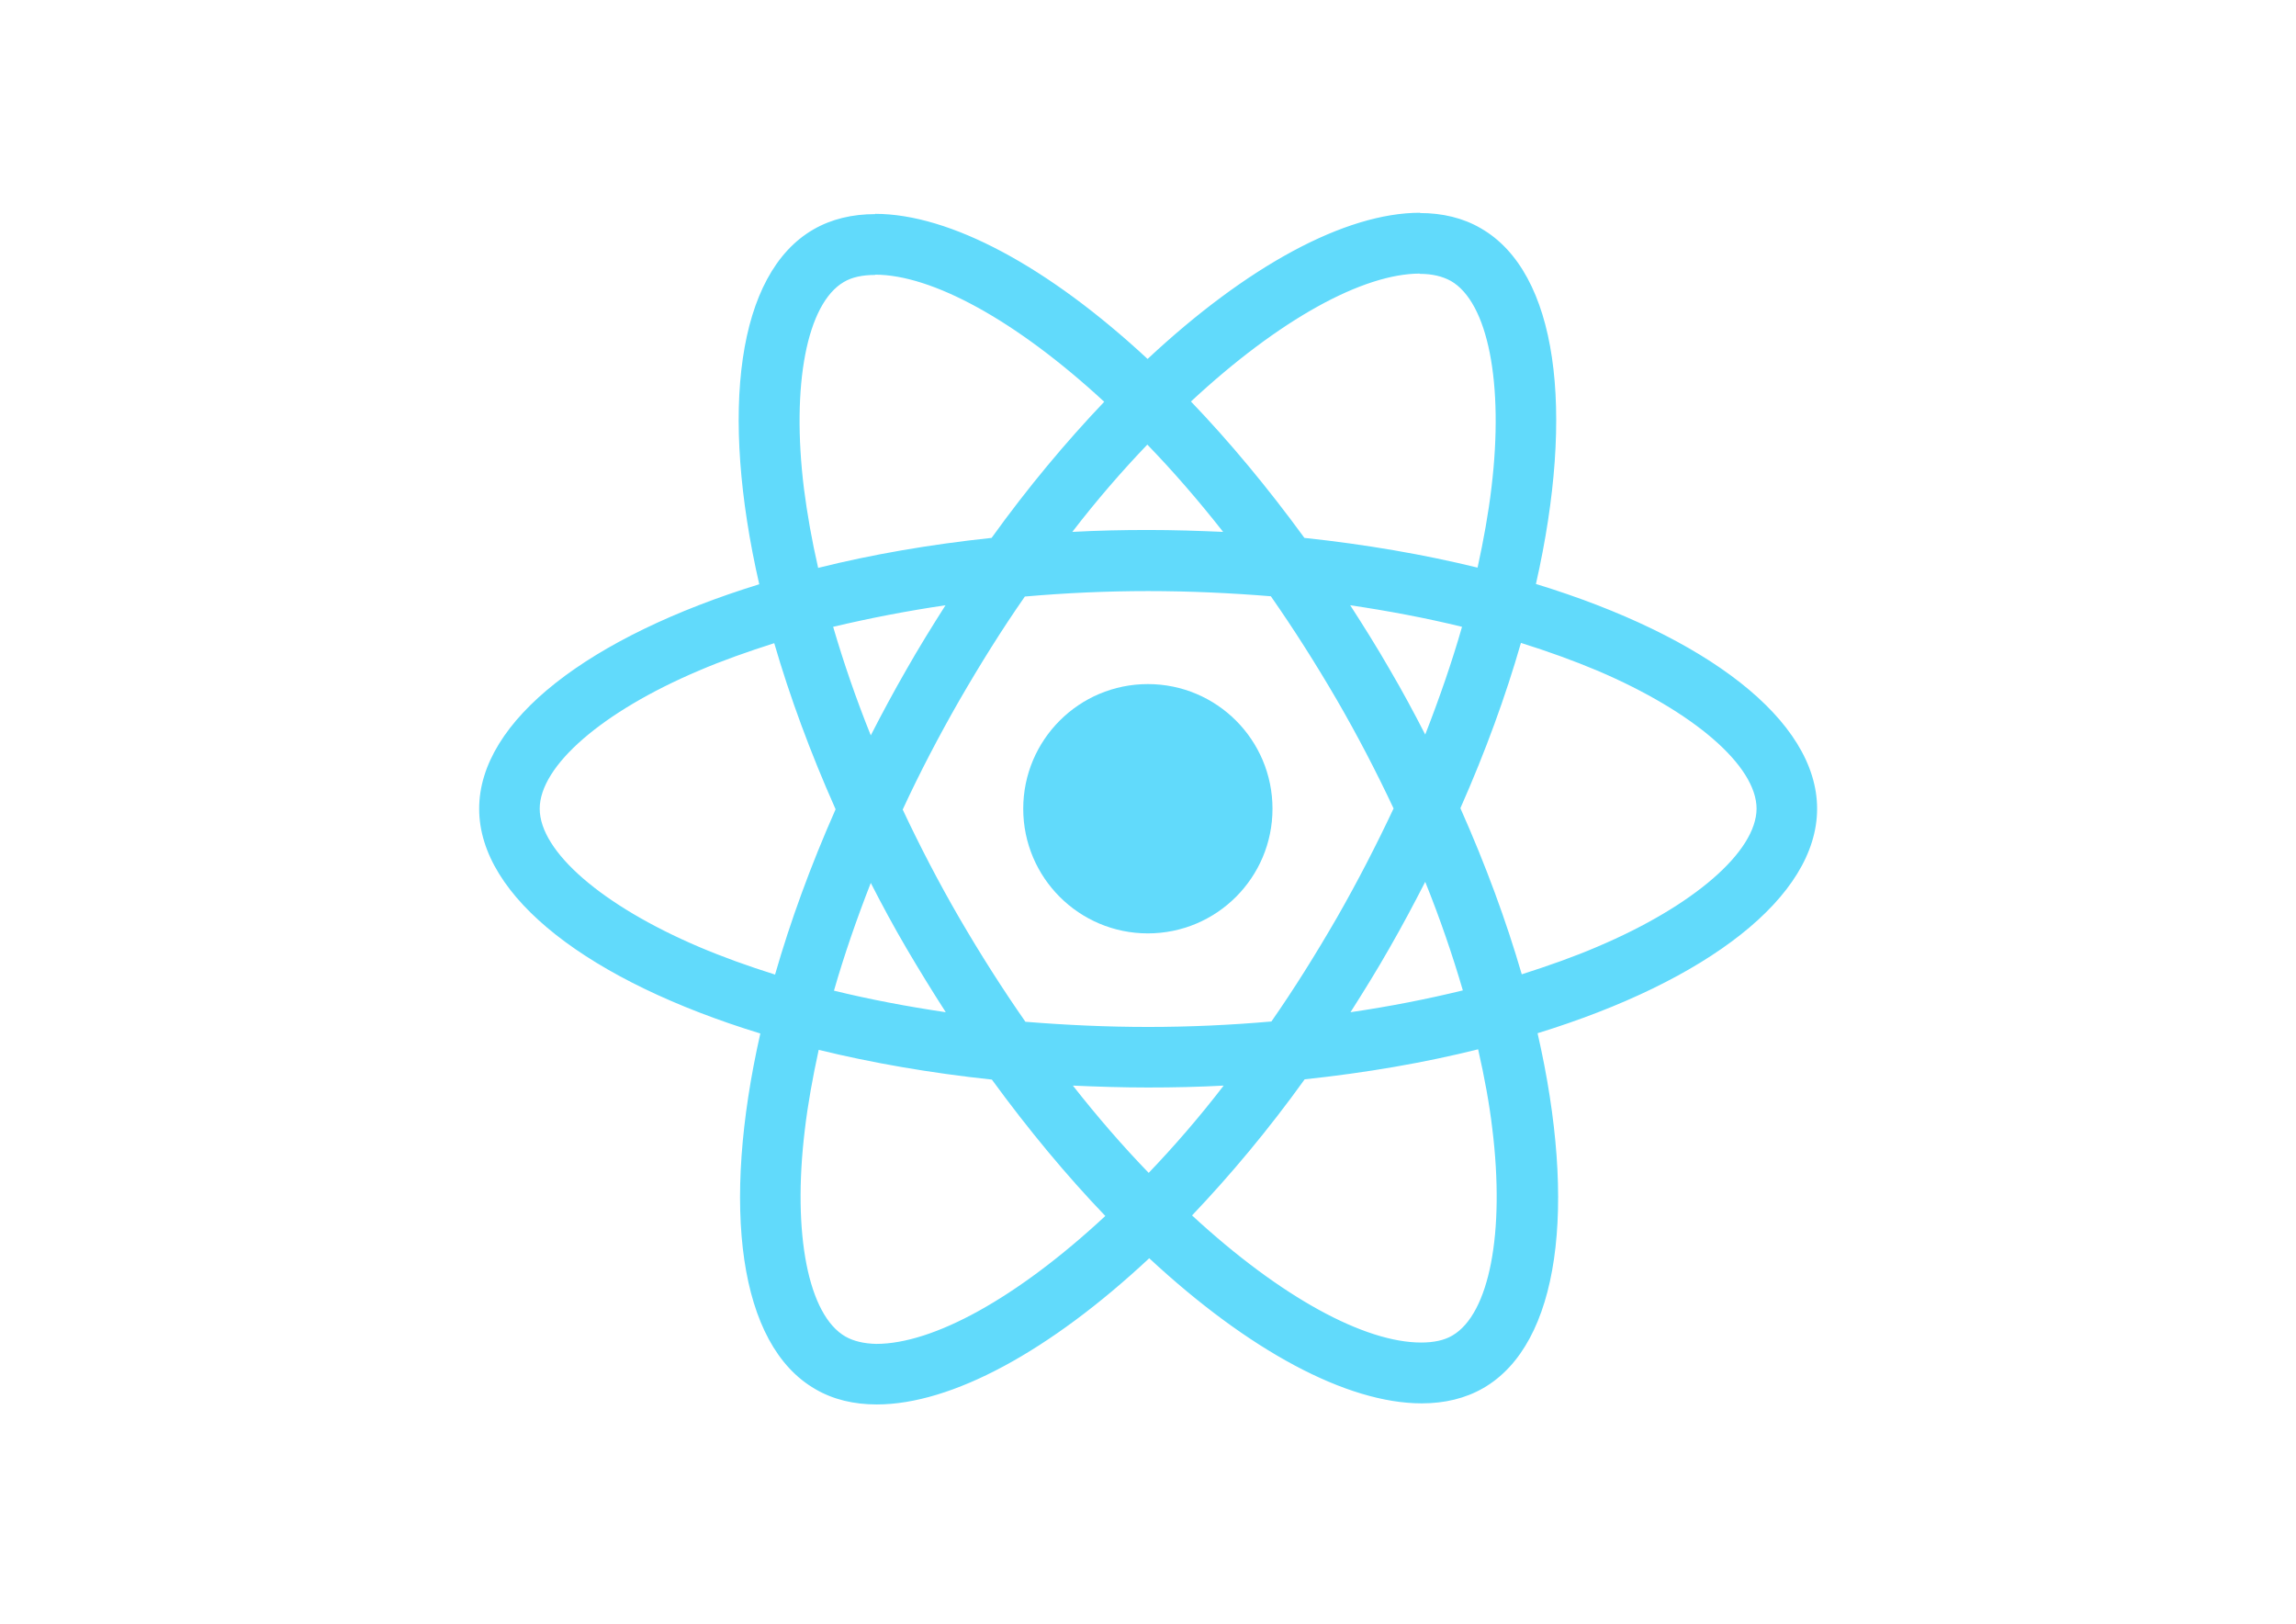
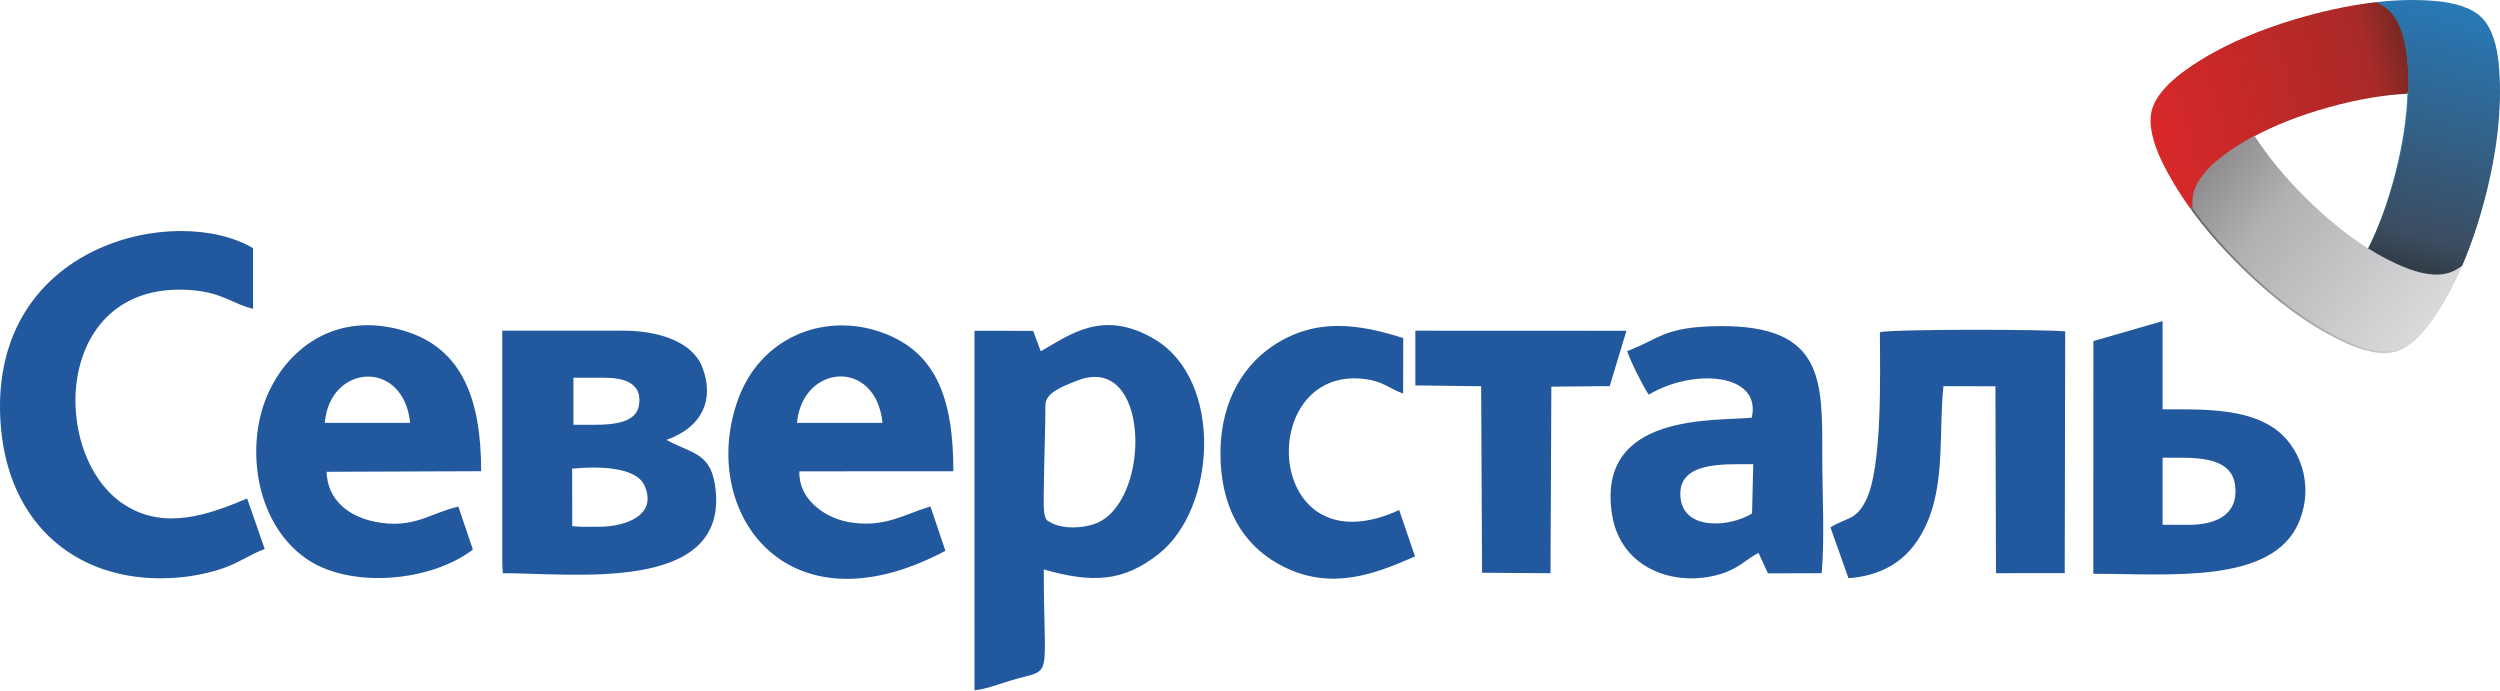
- <svg xmlns="http://www.w3.org/2000/svg" viewBox="0 0 841.9 595.3">
-   <g fill="#61DAFB">
-     <path d="M666.3 296.5c0-32.5-40.7-63.3-103.1-82.4 14.4-63.6 8-114.2-20.2-130.4-6.5-3.8-14.1-5.6-22.4-5.6v22.3c4.6 0 8.3.9 11.4 2.6 13.6 7.8 19.5 37.5 14.9 75.7-1.1 9.4-2.9 19.3-5.1 29.4-19.6-4.8-41-8.5-63.5-10.9-13.5-18.5-27.5-35.3-41.6-50 32.6-30.3 63.2-46.9 84-46.9V78c-27.5 0-63.5 19.6-99.9 53.6-36.4-33.8-72.4-53.2-99.9-53.2v22.3c20.7 0 51.4 16.5 84 46.6-14 14.7-28 31.4-41.3 49.9-22.6 2.4-44 6.1-63.6 11-2.3-10-4-19.7-5.2-29-4.7-38.2 1.1-67.9 14.6-75.8 3-1.8 6.9-2.6 11.5-2.6V78.5c-8.4 0-16 1.8-22.6 5.6-28.1 16.2-34.4 66.7-19.9 130.1-62.2 19.2-102.7 49.9-102.7 82.3 0 32.5 40.7 63.3 103.1 82.4-14.4 63.6-8 114.2 20.2 130.4 6.5 3.8 14.1 5.6 22.5 5.6 27.5 0 63.5-19.6 99.9-53.6 36.4 33.8 72.4 53.2 99.9 53.2 8.4 0 16-1.8 22.6-5.6 28.1-16.2 34.4-66.7 19.9-130.1 62-19.1 102.5-49.9 102.5-82.3zm-130.2-66.7c-3.7 12.9-8.3 26.2-13.5 39.5-4.1-8-8.4-16-13.1-24-4.6-8-9.5-15.8-14.4-23.4 14.2 2.1 27.9 4.7 41 7.9zm-45.8 106.5c-7.8 13.5-15.8 26.3-24.1 38.2-14.9 1.3-30 2-45.2 2-15.1 0-30.2-.7-45-1.9-8.3-11.9-16.4-24.6-24.2-38-7.6-13.1-14.5-26.4-20.8-39.8 6.2-13.4 13.2-26.8 20.7-39.9 7.8-13.5 15.8-26.3 24.1-38.2 14.9-1.3 30-2 45.2-2 15.1 0 30.2.7 45 1.9 8.3 11.9 16.4 24.6 24.2 38 7.6 13.1 14.5 26.4 20.8 39.8-6.3 13.4-13.2 26.8-20.7 39.9zm32.3-13c5.4 13.4 10 26.8 13.8 39.8-13.1 3.2-26.9 5.9-41.2 8 4.9-7.7 9.8-15.6 14.4-23.7 4.6-8 8.9-16.1 13-24.1zM421.2 430c-9.3-9.6-18.6-20.3-27.8-32 9 .4 18.2.7 27.5.7 9.4 0 18.7-.2 27.8-.7-9 11.7-18.3 22.4-27.5 32zm-74.4-58.9c-14.2-2.1-27.9-4.7-41-7.9 3.7-12.9 8.3-26.2 13.5-39.5 4.1 8 8.4 16 13.1 24 4.7 8 9.5 15.8 14.4 23.4zM420.7 163c9.3 9.6 18.6 20.3 27.8 32-9-.4-18.2-.7-27.5-.7-9.4 0-18.7.2-27.8.7 9-11.7 18.3-22.4 27.5-32zm-74 58.9c-4.9 7.7-9.8 15.6-14.4 23.7-4.6 8-8.9 16-13 24-5.4-13.4-10-26.8-13.8-39.8 13.1-3.1 26.9-5.8 41.2-7.9zm-90.5 125.2c-35.4-15.1-58.3-34.9-58.3-50.6 0-15.7 22.9-35.6 58.3-50.6 8.6-3.7 18-7 27.7-10.1 5.7 19.6 13.2 40 22.5 60.9-9.2 20.8-16.6 41.1-22.2 60.6-9.9-3.1-19.3-6.5-28-10.2zM310 490c-13.6-7.8-19.5-37.5-14.9-75.7 1.1-9.4 2.9-19.3 5.1-29.4 19.6 4.8 41 8.5 63.5 10.9 13.5 18.5 27.5 35.3 41.6 50-32.6 30.3-63.2 46.9-84 46.9-4.5-.1-8.3-1-11.3-2.7zm237.2-76.2c4.7 38.2-1.1 67.9-14.6 75.8-3 1.8-6.9 2.6-11.5 2.6-20.7 0-51.4-16.5-84-46.6 14-14.7 28-31.4 41.3-49.9 22.6-2.4 44-6.1 63.6-11 2.3 10.1 4.1 19.8 5.2 29.1zm38.5-66.7c-8.6 3.7-18 7-27.7 10.1-5.7-19.6-13.2-40-22.5-60.9 9.2-20.8 16.6-41.1 22.2-60.6 9.9 3.1 19.3 6.5 28.1 10.2 35.4 15.1 58.3 34.9 58.3 50.6-.1 15.7-23 35.6-58.4 50.6zM320.8 78.4z" />
-     <circle cx="420.9" cy="296.5" r="45.7" />
-     <path d="M520.5 78.1z" />
-   </g>
+ <svg xmlns="http://www.w3.org/2000/svg" width="134" height="37" viewBox="0 0 134 37" fill="none">
+   <path fill-rule="evenodd" clip-rule="evenodd" d="M55.785 18.829L55.377 17.733L52.232 17.732L52.233 37C52.79 36.956 53.651 36.633 54.173 36.476C56.513 35.772 55.946 36.722 55.947 30.524C58.529 31.252 60.19 31.212 62.12 29.679C65.194 27.238 65.57 20.414 61.921 18.205C59.102 16.499 57.276 17.999 55.785 18.829ZM115.915 28.129L117.321 28.13C118.739 28.13 119.972 27.619 119.808 26.063C119.66 24.655 118.191 24.533 116.772 24.533L115.916 24.533L115.915 28.129ZM17.411 22.664L21.985 22.664C21.625 19.21 17.666 19.512 17.411 22.664ZM30.736 22.769L31.867 22.769C32.884 22.769 34.077 22.653 34.242 21.759C34.471 20.52 33.418 20.247 32.417 20.247L30.736 20.247L30.736 22.769ZM30.673 28.204L31.18 28.236L32.142 28.231C33.48 28.23 35.289 27.643 34.533 26.004C34.066 24.99 31.926 24.988 30.667 25.123L30.673 28.204ZM42.72 22.664L47.304 22.664C46.934 19.175 43.006 19.526 42.72 22.664ZM57.776 20.386C56.762 20.772 56.035 21.106 56.035 21.717C56.035 22.854 55.977 23.991 55.943 26.612C55.934 27.335 55.946 27.859 56.227 27.95C56.906 28.415 58.22 28.325 58.916 27.977C61.724 26.574 61.602 18.929 57.776 20.386ZM93.911 27.521L93.973 24.882C92.42 24.891 89.945 24.71 90.069 26.605C90.189 28.456 92.709 28.27 93.911 27.521ZM75.863 20.659L79.39 20.702L79.439 30.699L83.107 30.725L83.152 20.725L86.28 20.696L87.177 17.73L75.863 17.725L75.863 20.659ZM75.847 29.824L74.995 27.337C67.713 30.684 67.227 19.58 73.149 20.315C74.161 20.441 74.476 20.841 75.208 21.096L75.214 18.12C72.954 17.41 70.538 16.938 68.143 18.596C66.495 19.736 65.281 21.822 65.427 24.783C65.569 27.637 66.909 29.431 68.795 30.374C71.375 31.665 73.701 30.768 75.847 29.824ZM98.111 28.267L99.079 30.995C101.463 30.808 102.74 29.518 103.425 27.688C104.231 25.532 103.926 23.023 104.168 20.698L106.955 20.705L106.985 30.723L110.669 30.718L110.695 17.763C109.713 17.649 101.409 17.633 100.763 17.807C100.764 19.884 100.919 25.084 99.991 26.867C99.456 27.896 99.029 27.71 98.111 28.267ZM112.206 18.283L112.202 30.756C116.237 30.749 121.821 31.341 123.223 27.981C124.091 25.901 123.21 23.863 121.908 22.963C120.341 21.879 118.057 21.939 115.915 21.939L115.915 17.211L112.206 18.283ZM25.345 29.453L24.569 27.155C23.076 27.483 22.177 28.386 20.079 27.962C18.708 27.685 17.55 26.812 17.504 25.288L25.79 25.256C25.79 21.379 24.762 18.684 21.715 17.747C17.992 16.602 15.264 18.732 14.226 21.44C13.185 24.158 13.751 28.041 16.361 29.906C18.765 31.625 23.179 31.148 25.345 29.453ZM50.673 29.523L49.874 27.15C48.442 27.564 47.396 28.323 45.483 27.981C44.155 27.744 42.786 26.721 42.847 25.262L51.1 25.261C51.1 21.305 50.161 18.722 47.002 17.732C44.042 16.806 40.772 18.12 39.575 21.369C37.391 27.297 42.058 34.107 50.673 29.523ZM14.19 29.428L13.247 26.719C11.194 27.584 8.837 28.438 6.685 27.064C2.575 24.44 2.857 14.828 10.424 15.566C11.929 15.712 12.459 16.275 13.563 16.555L13.563 13.303C9.485 10.879 -0.469 13.016 0.017 22.457C0.316 28.262 4.366 31.402 9.563 30.956C10.416 30.883 11.347 30.682 12.034 30.431C12.879 30.121 13.546 29.651 14.19 29.428ZM87.216 18.82C87.412 19.408 88.075 20.72 88.372 21.157C90.695 19.748 94.441 19.96 93.894 22.388C91.933 22.584 85.551 22.096 86.404 27.57C86.861 30.504 89.802 31.498 92.202 30.774C93.221 30.467 93.561 29.99 94.256 29.634L94.76 30.733L97.642 30.723C97.808 28.892 97.674 26.434 97.674 24.534C97.674 20.444 97.826 17.438 92.178 17.48C89.185 17.502 88.961 18.166 87.216 18.82ZM26.922 30.203L26.947 30.724C30.677 30.714 38.877 31.808 38.365 26.326C38.171 24.251 37.157 24.357 35.719 23.579C37.711 22.88 38.287 21.331 37.644 19.682C37.114 18.321 35.325 17.723 33.379 17.722L26.922 17.723L26.922 30.203Z" fill="#22589E" />
+   <path fill-rule="evenodd" clip-rule="evenodd" d="M123.46 0.938H123.459C122.039 1.334 120.812 1.788 119.756 2.276C118.683 2.772 117.785 3.304 117.039 3.848C116.255 4.42 115.536 5.134 115.335 5.917C115.134 6.698 115.421 7.674 115.83 8.556C116.228 9.391 116.756 10.293 117.453 11.25C117.425 10.976 117.434 10.715 117.486 10.473C117.651 9.711 118.294 9.026 118.994 8.48C119.505 8.085 120.094 7.7 120.771 7.335C121.865 6.745 123.19 6.206 124.787 5.76C126.385 5.312 127.799 5.086 129.035 5.024C129.061 4.248 129.024 3.541 128.939 2.899C128.823 2.013 128.555 1.11 127.983 0.583C127.799 0.415 127.574 0.275 127.322 0.162C126.165 0.291 124.881 0.54 123.46 0.938Z" fill="url(#paint0_linear)" />
+   <path fill-rule="evenodd" clip-rule="evenodd" d="M129.274 0.048H129.254H129.226C128.634 0.049 128 0.085 127.322 0.162C127.574 0.275 127.799 0.415 127.983 0.583C128.555 1.11 128.823 2.013 128.94 2.899C129.024 3.541 129.061 4.248 129.035 5.024C128.995 6.273 128.796 7.699 128.381 9.316V9.317C127.966 10.936 127.453 12.281 126.889 13.394C127.54 13.803 128.167 14.124 128.759 14.372C129.577 14.711 130.485 14.929 131.225 14.694C131.462 14.617 131.693 14.489 131.919 14.326C132.385 13.252 132.811 12.008 133.181 10.572C133.551 9.127 133.77 7.824 133.878 6.651C133.984 5.473 133.976 4.427 133.892 3.506C133.804 2.535 133.537 1.551 132.967 0.985C132.396 0.418 131.414 0.181 130.452 0.098C130.08 0.066 129.687 0.048 129.274 0.048Z" fill="url(#paint1_linear)" />
+   <path fill-rule="evenodd" clip-rule="evenodd" d="M118.994 8.48C118.294 9.026 117.651 9.711 117.486 10.473C117.434 10.715 117.425 10.976 117.453 11.25C118.142 12.198 118.994 13.2 120.049 14.245C121.098 15.285 122.1 16.128 123.047 16.806C124.001 17.49 124.9 18.007 125.735 18.386C126.624 18.79 127.607 19.069 128.386 18.851C129.166 18.633 129.867 17.884 130.423 17.077C130.944 16.317 131.451 15.408 131.919 14.326C131.693 14.489 131.463 14.617 131.226 14.694C130.485 14.929 129.577 14.711 128.759 14.372C128.167 14.124 127.54 13.803 126.889 13.394C125.833 12.734 124.709 11.846 123.525 10.675V10.674C122.344 9.503 121.443 8.384 120.771 7.335C120.094 7.7 119.505 8.085 118.994 8.48Z" fill="url(#paint2_linear)" />
+   <path fill-rule="evenodd" clip-rule="evenodd" d="M123.525 0.887L123.523 0.888C122.106 1.284 120.88 1.739 119.824 2.225C118.754 2.72 117.858 3.25 117.113 3.794C116.33 4.366 115.613 5.077 115.413 5.859C115.212 6.64 115.498 7.613 115.907 8.493C116.305 9.327 116.831 10.227 117.526 11.181C117.499 10.91 117.507 10.649 117.559 10.407C117.724 9.645 118.366 8.961 119.066 8.418C119.574 8.023 120.161 7.639 120.838 7.275C121.93 6.685 123.253 6.147 124.846 5.701H124.848C126.442 5.256 127.851 5.029 129.09 4.968C129.113 4.192 129.077 3.487 128.993 2.847C128.875 1.963 128.609 1.062 128.037 0.535C127.855 0.366 127.63 0.227 127.378 0.113C126.223 0.244 124.943 0.491 123.525 0.887Z" fill="url(#paint3_linear)" />
+   <path fill-rule="evenodd" clip-rule="evenodd" d="M129.332 0H129.312H129.284C128.691 0.001 128.056 0.037 127.378 0.113C127.63 0.227 127.855 0.367 128.037 0.535C128.609 1.062 128.875 1.963 128.993 2.847C129.077 3.487 129.113 4.192 129.09 4.968C129.048 6.214 128.849 7.638 128.434 9.251V9.253C128.02 10.869 127.51 12.212 126.946 13.323C127.596 13.731 128.22 14.052 128.81 14.298C129.628 14.638 130.536 14.854 131.273 14.619C131.512 14.543 131.743 14.416 131.967 14.253C132.43 13.18 132.858 11.94 133.226 10.507C133.596 9.063 133.815 7.762 133.92 6.591C134.028 5.416 134.02 4.374 133.935 3.451C133.847 2.483 133.583 1.501 133.014 0.937C132.444 0.371 131.462 0.134 130.502 0.049C130.133 0.018 129.741 0.001 129.332 0V0Z" fill="url(#paint4_linear)" />
+   <path fill-rule="evenodd" clip-rule="evenodd" d="M119.066 8.418C118.366 8.961 117.724 9.645 117.559 10.407C117.507 10.649 117.499 10.91 117.525 11.181C118.214 12.129 119.065 13.129 120.118 14.173C121.165 15.21 122.167 16.053 123.11 16.731C124.063 17.412 124.96 17.927 125.793 18.306C126.681 18.709 127.662 18.988 128.44 18.769C129.218 18.552 129.918 17.803 130.473 16.998C130.994 16.239 131.498 15.333 131.967 14.253C131.743 14.416 131.512 14.543 131.273 14.619C130.536 14.854 129.628 14.638 128.81 14.298C128.22 14.052 127.596 13.731 126.946 13.323C125.892 12.664 124.769 11.778 123.59 10.608H123.587C122.409 9.439 121.511 8.321 120.838 7.275C120.161 7.639 119.574 8.023 119.066 8.418Z" fill="url(#paint5_linear)" />
+   <defs>
+     <linearGradient id="paint0_linear" x1="114.661" y1="8.342" x2="133.541" y2="3.151" gradientUnits="userSpaceOnUse">
+       <stop stop-color="#DE2A29" />
+       <stop offset="0.659" stop-color="#9C2F2A" />
+       <stop offset="0.769" stop-color="#652B26" />
+       <stop offset="1" stop-color="#652B26" />
+     </linearGradient>
+     <linearGradient id="paint1_linear" x1="132.927" y1="-0.154" x2="127.867" y2="18.599" gradientUnits="userSpaceOnUse">
+       <stop stop-color="#3AA7DC" />
+       <stop offset="0.71" stop-color="#30667F" />
+       <stop offset="1" stop-color="#252422" />
+     </linearGradient>
+     <linearGradient id="paint2_linear" x1="117.547" y1="7.201" x2="131.906" y2="18.943" gradientUnits="userSpaceOnUse">
+       <stop stop-color="#504B4B" />
+       <stop offset="0.51" stop-color="#999798" />
+       <stop offset="1" stop-color="#E3E3E5" />
+     </linearGradient>
+     <linearGradient id="paint3_linear" x1="114.74" y1="8.279" x2="133.585" y2="3.097" gradientUnits="userSpaceOnUse">
+       <stop stop-color="#DC2729" />
+       <stop offset="0.671" stop-color="#A92A28" />
+       <stop offset="0.769" stop-color="#7C2925" />
+       <stop offset="1" stop-color="#7C2925" />
+     </linearGradient>
+     <linearGradient id="paint4_linear" x1="132.97" y1="-0.203" x2="127.926" y2="18.492" gradientUnits="userSpaceOnUse">
+       <stop stop-color="#267CBC" />
+       <stop offset="0.69" stop-color="#3B4C60" />
+       <stop offset="0.902" stop-color="#252422" />
+       <stop offset="1" stop-color="#252422" />
+     </linearGradient>
+     <linearGradient id="paint5_linear" x1="117.621" y1="7.141" x2="131.954" y2="18.862" gradientUnits="userSpaceOnUse">
+       <stop stop-color="#817E80" />
+       <stop offset="0.322" stop-color="#B2B0B2" />
+       <stop offset="1" stop-color="#E3E3E5" />
+     </linearGradient>
+   </defs>
</svg>
